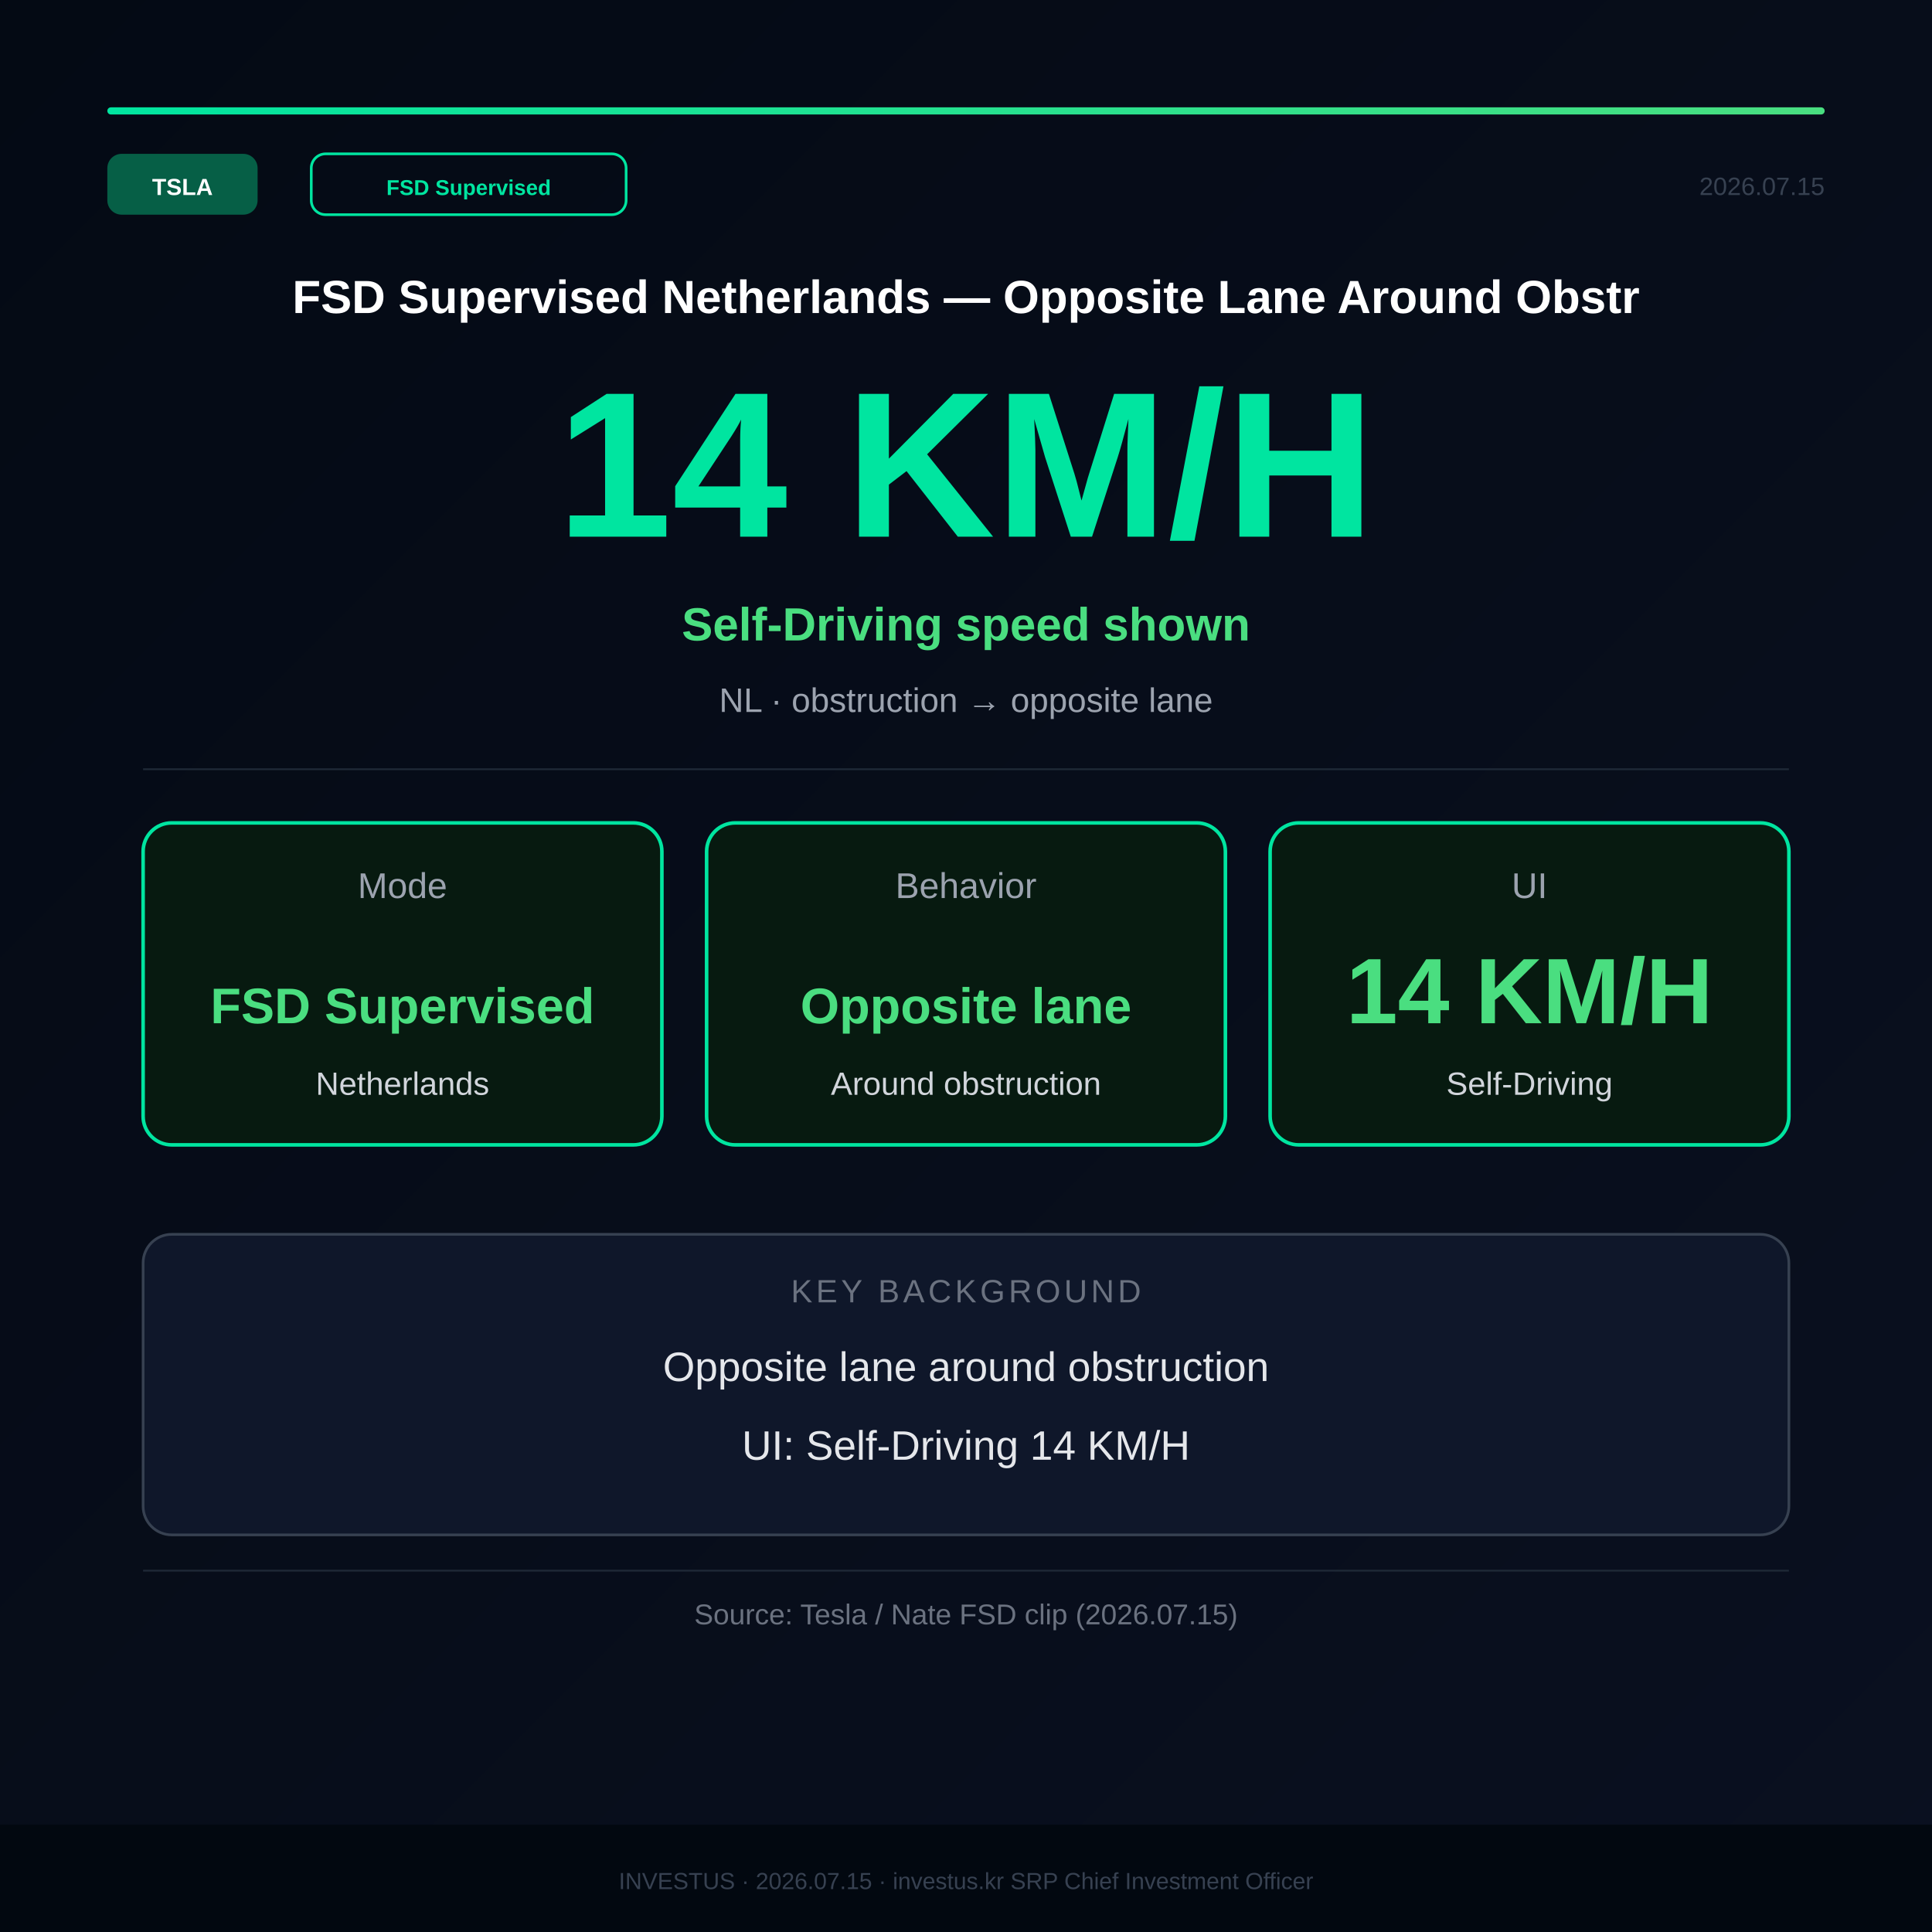
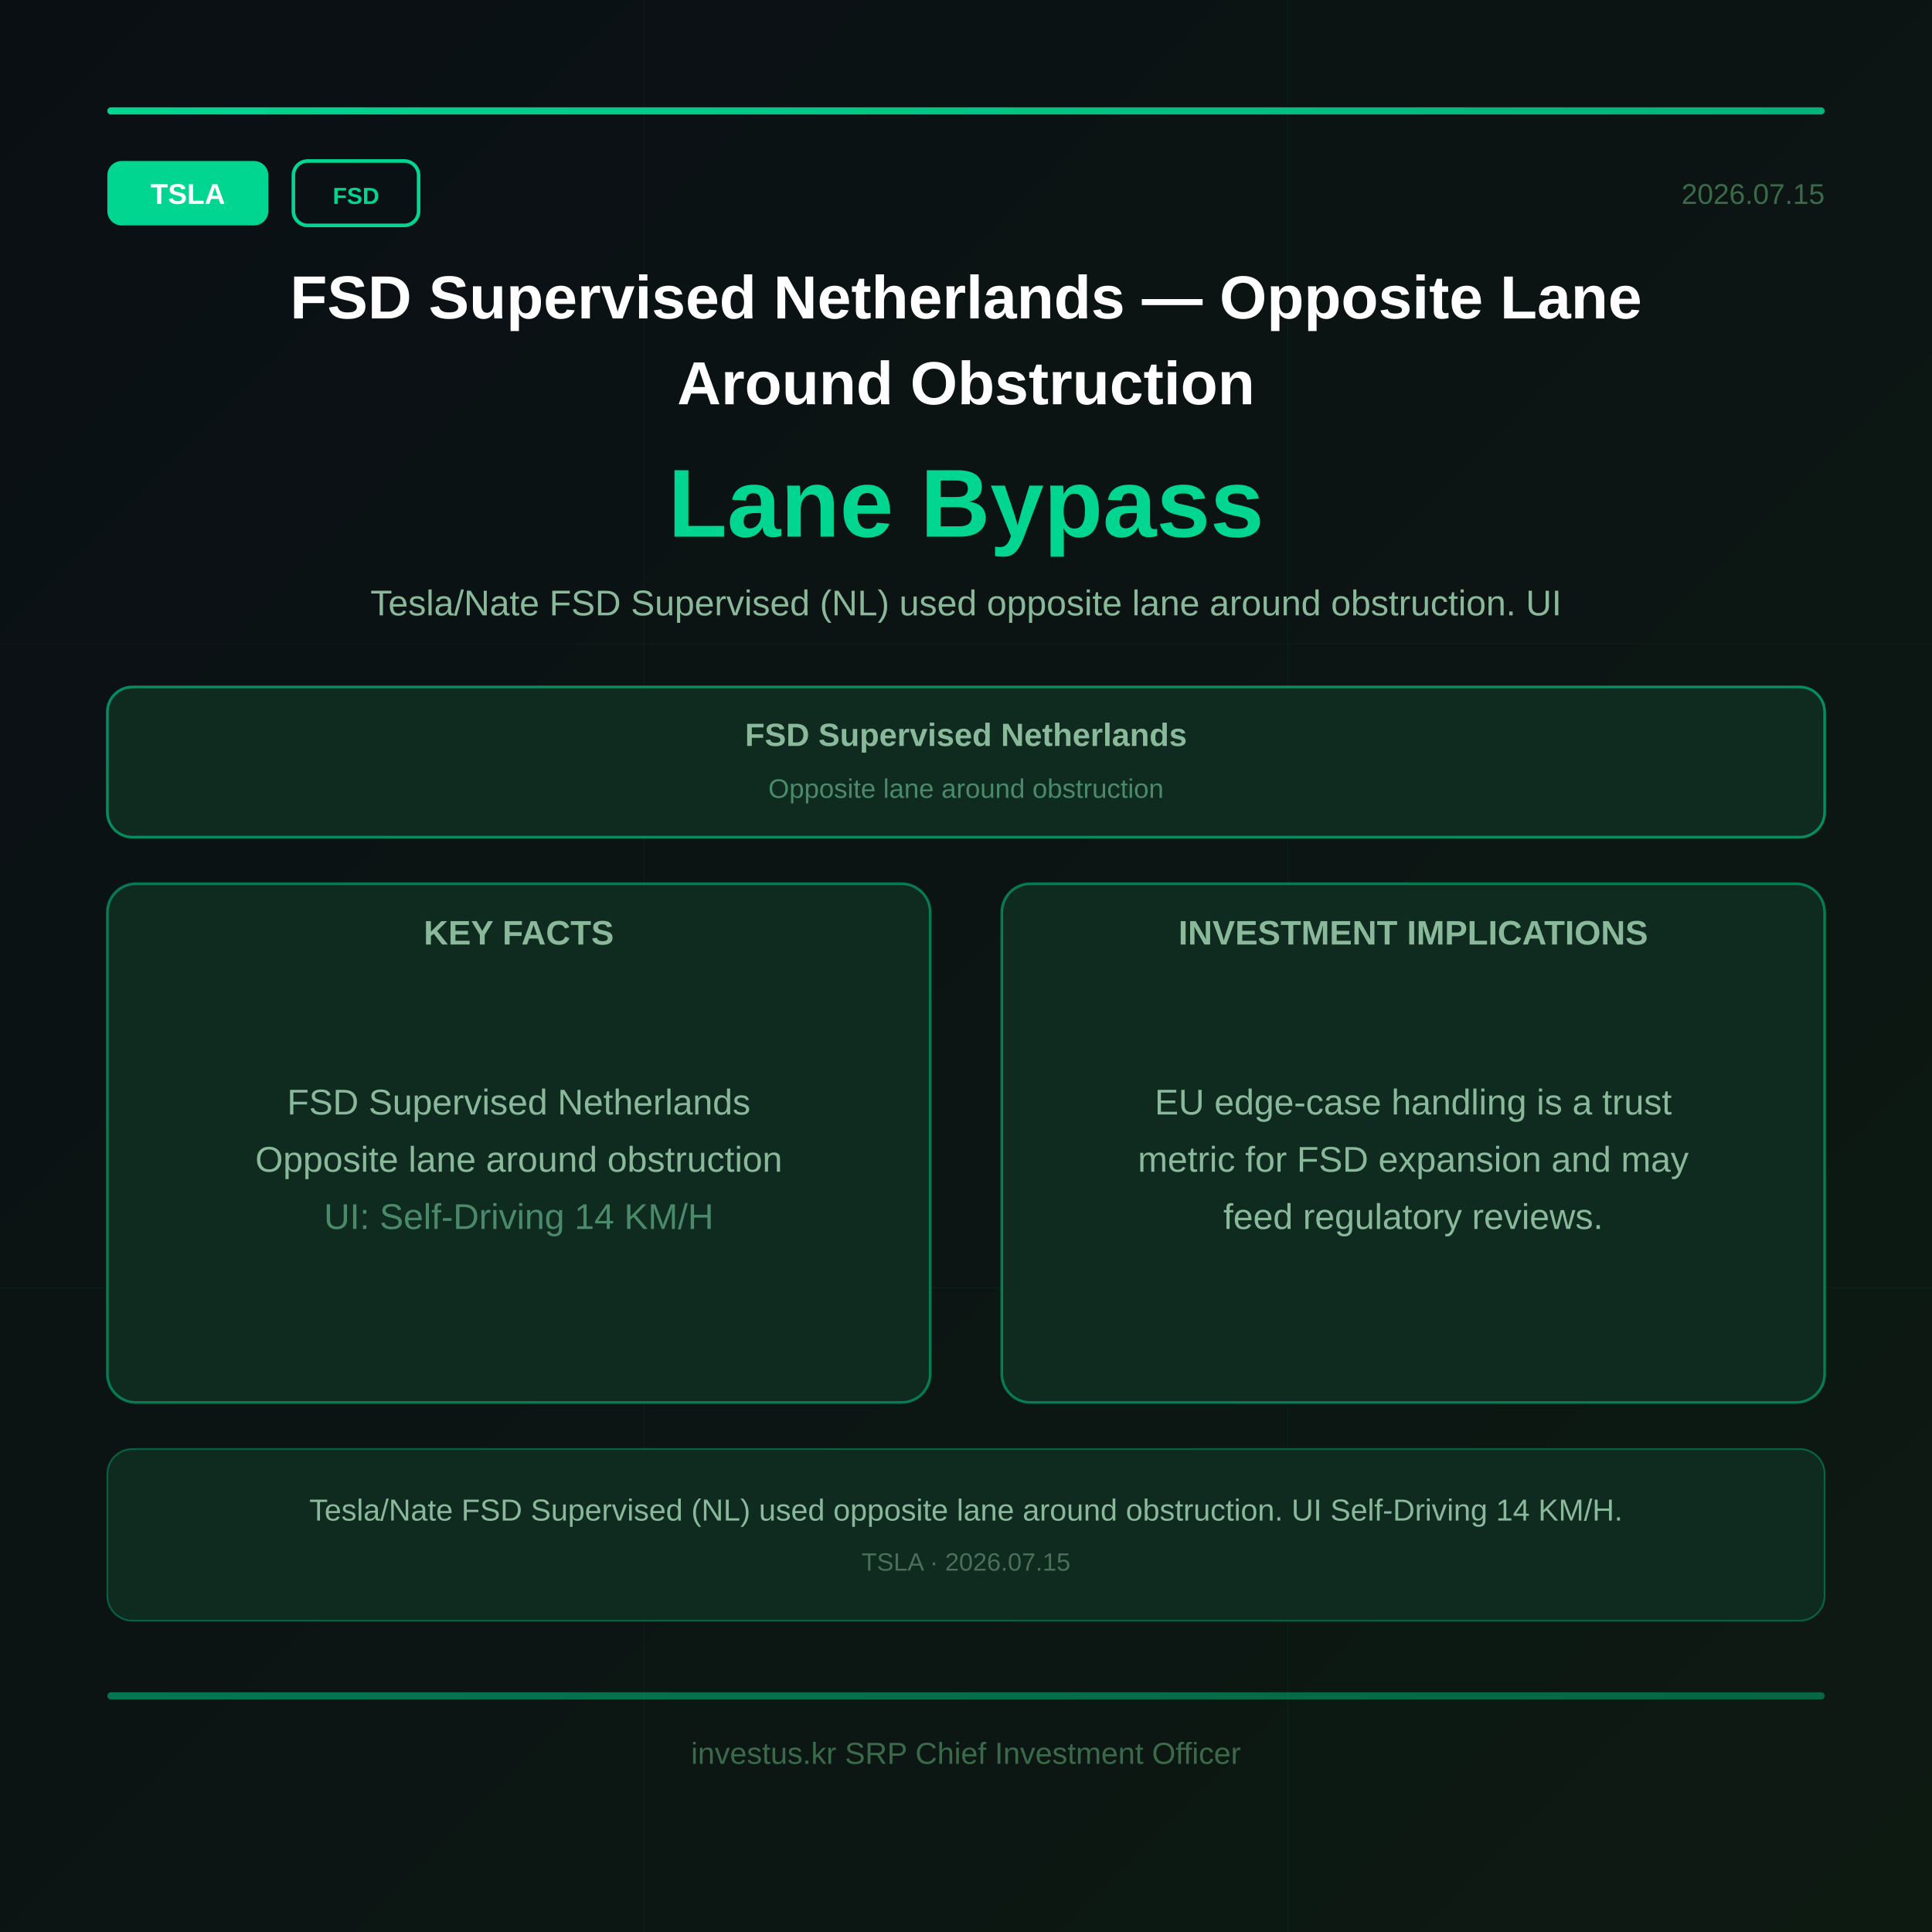
<svg xmlns="http://www.w3.org/2000/svg" viewBox="0 0 1080 1080" width="1080" height="1080">
  <defs>
    <linearGradient id="bg" x1="0%" y1="0%" x2="100%" y2="100%">
-       <stop offset="0%" style="stop-color:#040a14" />
-       <stop offset="100%" style="stop-color:#0a1020" />
+       <stop offset="0%" style="stop-color:#0a0f14" />
+       <stop offset="100%" style="stop-color:#0d1a12" />
    </linearGradient>
    <linearGradient id="grad" x1="0%" y1="0%" x2="100%" y2="0%">
-       <stop offset="0%" style="stop-color:#00e5a0" />
-       <stop offset="100%" style="stop-color:#4ade80" />
+       <stop offset="0%" style="stop-color:#00d68f" />
+       <stop offset="100%" style="stop-color:#00b377" />
    </linearGradient>
  </defs>
  <rect width="1080" height="1080" fill="url(#bg)" />
+   <line x1="0" y1="360" x2="1080" y2="360" stroke="#00d68f" stroke-width="0.3" stroke-opacity="0.08" />
+   <line x1="0" y1="720" x2="1080" y2="720" stroke="#00d68f" stroke-width="0.3" stroke-opacity="0.08" />
+   <line x1="360" y1="0" x2="360" y2="1080" stroke="#00d68f" stroke-width="0.3" stroke-opacity="0.08" />
+   <line x1="720" y1="0" x2="720" y2="1080" stroke="#00d68f" stroke-width="0.3" stroke-opacity="0.08" />
  <rect x="60" y="60" width="960" height="4" fill="url(#grad)" rx="2" />
-   <rect x="60" y="86" width="84" height="34" rx="8" fill="#065f46" />
-   <text x="102.0" y="109" font-family="Arial Black, Arial" font-weight="900" font-size="13" fill="#ffffff" text-anchor="middle">TSLA</text>
-   <rect x="174" y="86" width="176" height="34" rx="8" fill="none" stroke="#00e5a0" stroke-width="1.5" />
-   <text x="262.0" y="109" font-family="Arial, sans-serif" font-weight="700" font-size="12" fill="#00e5a0" text-anchor="middle">FSD Supervised</text>
-   <text x="1020" y="109" font-family="Arial, sans-serif" font-size="14" fill="#374151" text-anchor="end">2026.07.15</text>
-   <text x="540" y="175" font-family="Arial Black, Arial" font-weight="900" font-size="26" fill="#ffffff" text-anchor="middle">FSD Supervised Netherlands — Opposite Lane Around Obstr</text>
-   <text x="540" y="300" font-family="Arial Black, Arial" font-weight="900" font-size="116" fill="#00e5a0" text-anchor="middle">14 KM/H</text>
-   <text x="540" y="358" font-family="Arial Black, Arial" font-weight="900" font-size="26" fill="#4ade80" text-anchor="middle">Self-Driving speed shown</text>
-   <text x="540" y="398" font-family="Arial, sans-serif" font-size="19" fill="#9ca3af" text-anchor="middle">NL · obstruction → opposite lane</text>
-   <line x1="80" y1="430" x2="1000" y2="430" stroke="#1f2937" stroke-width="1" />
-   <rect x="80" y="460" width="290" height="180" rx="16" fill="#071a10" stroke="#00e5a0" stroke-width="2" />
-   <text x="225.0" y="502" font-family="Arial, sans-serif" font-size="20" fill="#9ca3af" text-anchor="middle">Mode</text>
-   <text x="225.0" y="572" font-family="Arial Black, Arial" font-weight="900" font-size="28" fill="#4ade80" text-anchor="middle">FSD Supervised</text>
-   <text x="225.0" y="612" font-family="Arial, sans-serif" font-size="18" fill="#d1d5db" text-anchor="middle">Netherlands</text>
-   <rect x="395" y="460" width="290" height="180" rx="16" fill="#071a10" stroke="#00e5a0" stroke-width="2" />
-   <text x="540.0" y="502" font-family="Arial, sans-serif" font-size="20" fill="#9ca3af" text-anchor="middle">Behavior</text>
-   <text x="540.0" y="572" font-family="Arial Black, Arial" font-weight="900" font-size="28" fill="#4ade80" text-anchor="middle">Opposite lane</text>
-   <text x="540.0" y="612" font-family="Arial, sans-serif" font-size="18" fill="#d1d5db" text-anchor="middle">Around obstruction</text>
-   <rect x="710" y="460" width="290" height="180" rx="16" fill="#071a10" stroke="#00e5a0" stroke-width="2" />
-   <text x="855.0" y="502" font-family="Arial, sans-serif" font-size="20" fill="#9ca3af" text-anchor="middle">UI</text>
-   <text x="855.0" y="572" font-family="Arial Black, Arial" font-weight="900" font-size="52" fill="#4ade80" text-anchor="middle">14 KM/H</text>
-   <text x="855.0" y="612" font-family="Arial, sans-serif" font-size="18" fill="#d1d5db" text-anchor="middle">Self-Driving</text>
-   <rect x="80" y="690" width="920" height="168" rx="16" fill="#0f172a" stroke="#374151" stroke-width="1.5" />
-   <text x="540" y="728" font-family="Arial, sans-serif" font-size="18" fill="#6b7280" text-anchor="middle" letter-spacing="2">KEY BACKGROUND</text>
-   <text x="540" y="772" font-family="Arial, sans-serif" font-size="23" fill="#e5e7eb" text-anchor="middle">Opposite lane around obstruction</text>
-   <text x="540" y="816" font-family="Arial, sans-serif" font-size="23" fill="#e5e7eb" text-anchor="middle">UI: Self-Driving 14 KM/H</text>
-   <line x1="80" y1="878" x2="1000" y2="878" stroke="#1f2937" stroke-width="1" />
-   <text x="540" y="908" font-family="Arial, sans-serif" font-size="16" fill="#6b7280" text-anchor="middle">Source: Tesla / Nate FSD clip (2026.07.15)</text>
-   <rect x="0" y="1020" width="1080" height="60" fill="#020810" />
-   <text x="540" y="1056" font-family="Arial, sans-serif" font-size="13" fill="#374151" text-anchor="middle">INVESTUS · 2026.07.15 · investus.kr SRP Chief Investment Officer</text>
+   <rect x="60" y="90" width="90" height="36" rx="8" fill="#00d68f" />
+   <text x="105" y="114" font-family="Arial Black, Arial" font-weight="900" font-size="16" fill="#ffffff" text-anchor="middle">TSLA</text>
+   <rect x="164" y="90" width="70" height="36" rx="8" fill="none" stroke="#00d68f" stroke-width="2" />
+   <text x="199" y="114" font-family="Arial, sans-serif" font-weight="700" font-size="13" fill="#00d68f" text-anchor="middle">FSD</text>
+   <text x="1020" y="114" font-family="Arial, sans-serif" font-size="16" fill="#3a6a4a" text-anchor="end">2026.07.15</text>
+   <text x="540" y="178" font-family="Arial Black, Arial" font-weight="900" font-size="34" fill="#ffffff" text-anchor="middle">FSD Supervised Netherlands — Opposite Lane</text>
+   <text x="540" y="226" font-family="Arial Black, Arial" font-weight="900" font-size="34" fill="#ffffff" text-anchor="middle">Around Obstruction</text>
+   <text x="540" y="300" font-family="Arial Black, Arial" font-weight="900" font-size="54" fill="#00d68f" text-anchor="middle">Lane Bypass</text>
+   <text x="540" y="344" font-family="Arial, sans-serif" font-size="20" fill="#8ab89a" text-anchor="middle">Tesla/Nate FSD Supervised (NL) used opposite lane around obstruction. UI</text>
+   <rect x="60" y="384" width="960" height="84" rx="14" fill="#0f2a1e" stroke="#00d68f" stroke-width="1.5" stroke-opacity="0.6" />
+   <text x="540" y="417" font-family="Arial Black, Arial" font-weight="900" font-size="18" fill="#8ab89a" text-anchor="middle">FSD Supervised Netherlands</text>
+   <text x="540" y="446" font-family="Arial, sans-serif" font-size="15" fill="#4a8a6a" text-anchor="middle">Opposite lane around obstruction</text>
+   <rect x="60" y="494" width="460" height="290" rx="16" fill="#0f2a1e" stroke="#00d68f" stroke-width="1.5" stroke-opacity="0.5" />
+   <text x="290" y="528" font-family="Arial Black, Arial" font-weight="900" font-size="19" fill="#8ab89a" text-anchor="middle">KEY FACTS</text>
+   <text x="290" y="623.0" font-family="Arial, sans-serif" font-size="20" fill="#8ab89a" text-anchor="middle">FSD Supervised Netherlands</text>
+   <text x="290" y="655.0" font-family="Arial, sans-serif" font-size="20" fill="#8ab89a" text-anchor="middle">Opposite lane around obstruction</text>
+   <text x="290" y="687.0" font-family="Arial, sans-serif" font-size="20" fill="#4a8a6a" text-anchor="middle">UI: Self-Driving 14 KM/H</text>
+   <rect x="560" y="494" width="460" height="290" rx="16" fill="#0f2a1e" stroke="#00d68f" stroke-width="1.5" stroke-opacity="0.5" />
+   <text x="790" y="528" font-family="Arial Black, Arial" font-weight="900" font-size="19" fill="#8ab89a" text-anchor="middle">INVESTMENT IMPLICATIONS</text>
+   <text x="790" y="623.0" font-family="Arial, sans-serif" font-size="20" fill="#8ab89a" text-anchor="middle">EU edge-case handling is a trust</text>
+   <text x="790" y="655.0" font-family="Arial, sans-serif" font-size="20" fill="#8ab89a" text-anchor="middle">metric for FSD expansion and may</text>
+   <text x="790" y="687.0" font-family="Arial, sans-serif" font-size="20" fill="#8ab89a" text-anchor="middle">feed regulatory reviews.</text>
+   <rect x="60" y="810" width="960" height="96" rx="14" fill="#0f2a1e" stroke="#00d68f" stroke-width="1" stroke-opacity="0.35" />
+   <text x="540" y="850" font-family="Arial, sans-serif" font-size="17" fill="#8ab89a" text-anchor="middle">Tesla/Nate FSD Supervised (NL) used opposite lane around obstruction. UI Self-Driving 14 KM/H.</text>
+   <text x="540" y="878" font-family="Arial, sans-serif" font-size="14" fill="#4a6f5a" text-anchor="middle">TSLA · 2026.07.15</text>
+   <rect x="60" y="946" width="960" height="4" fill="url(#grad)" rx="2" opacity="0.5" />
+   <text x="540" y="986" font-family="Arial, sans-serif" font-size="17" fill="#3a6a4a" text-anchor="middle">investus.kr  SRP Chief Investment Officer</text>
</svg>
